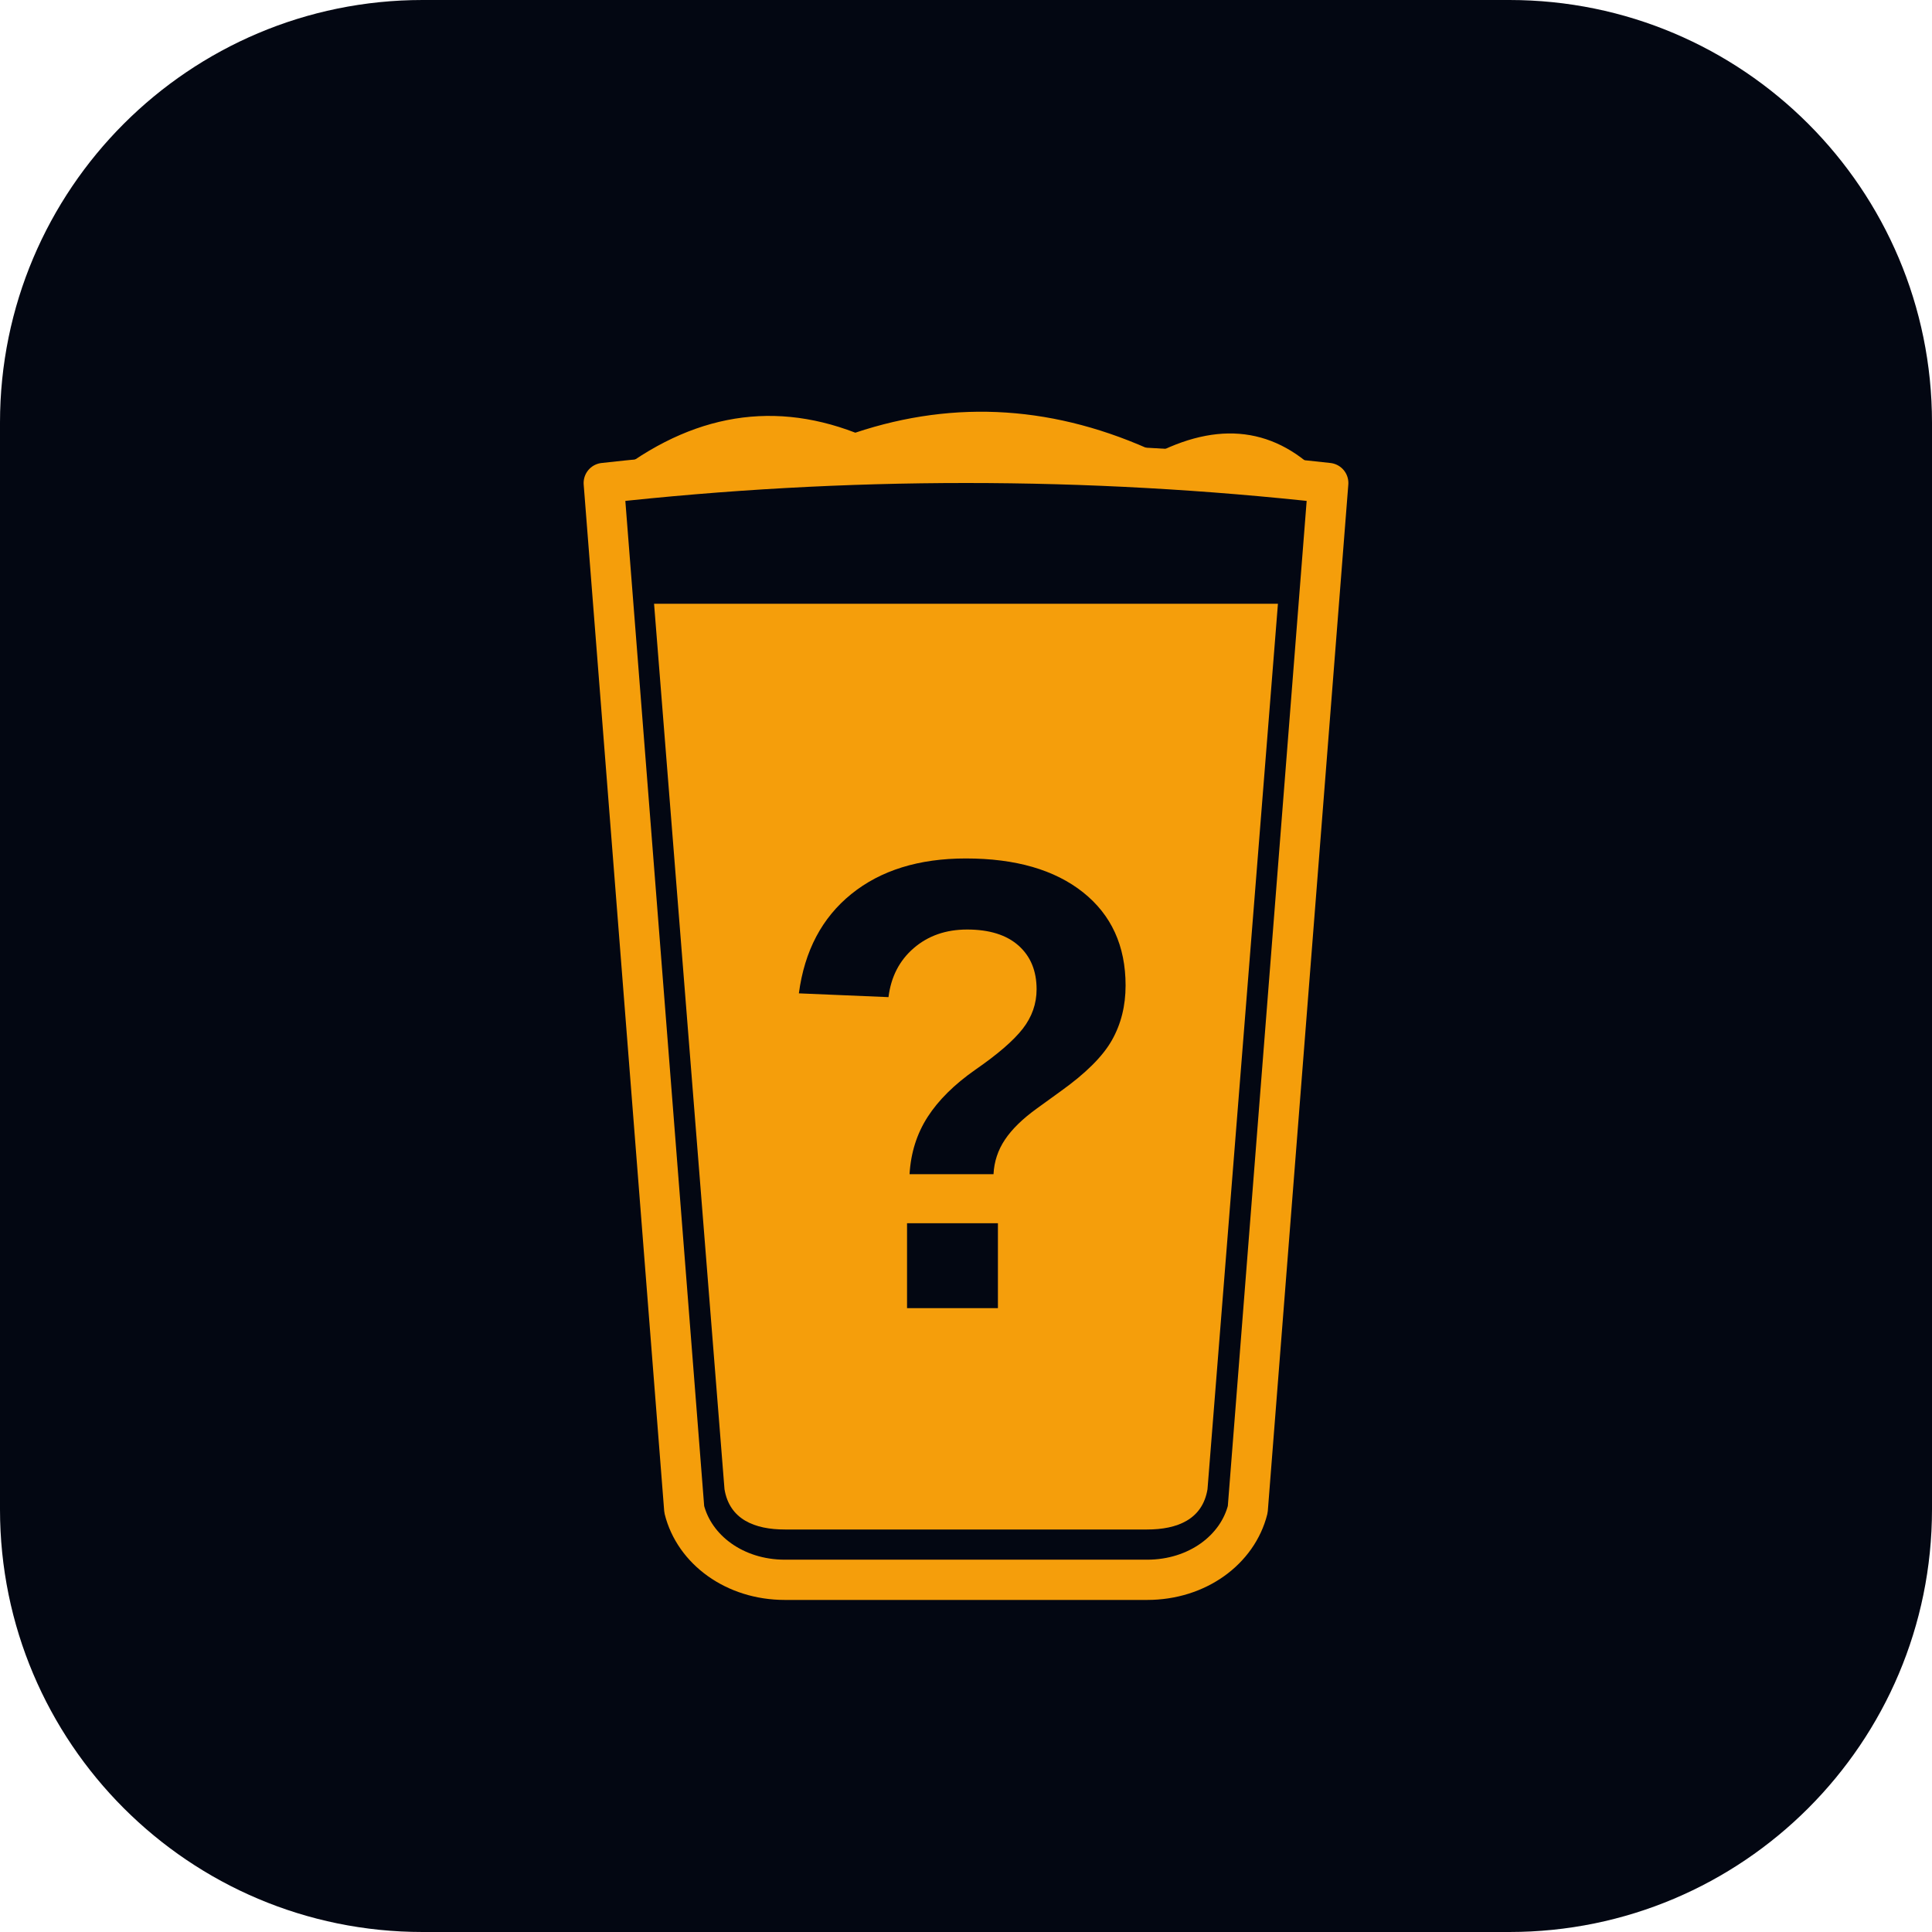
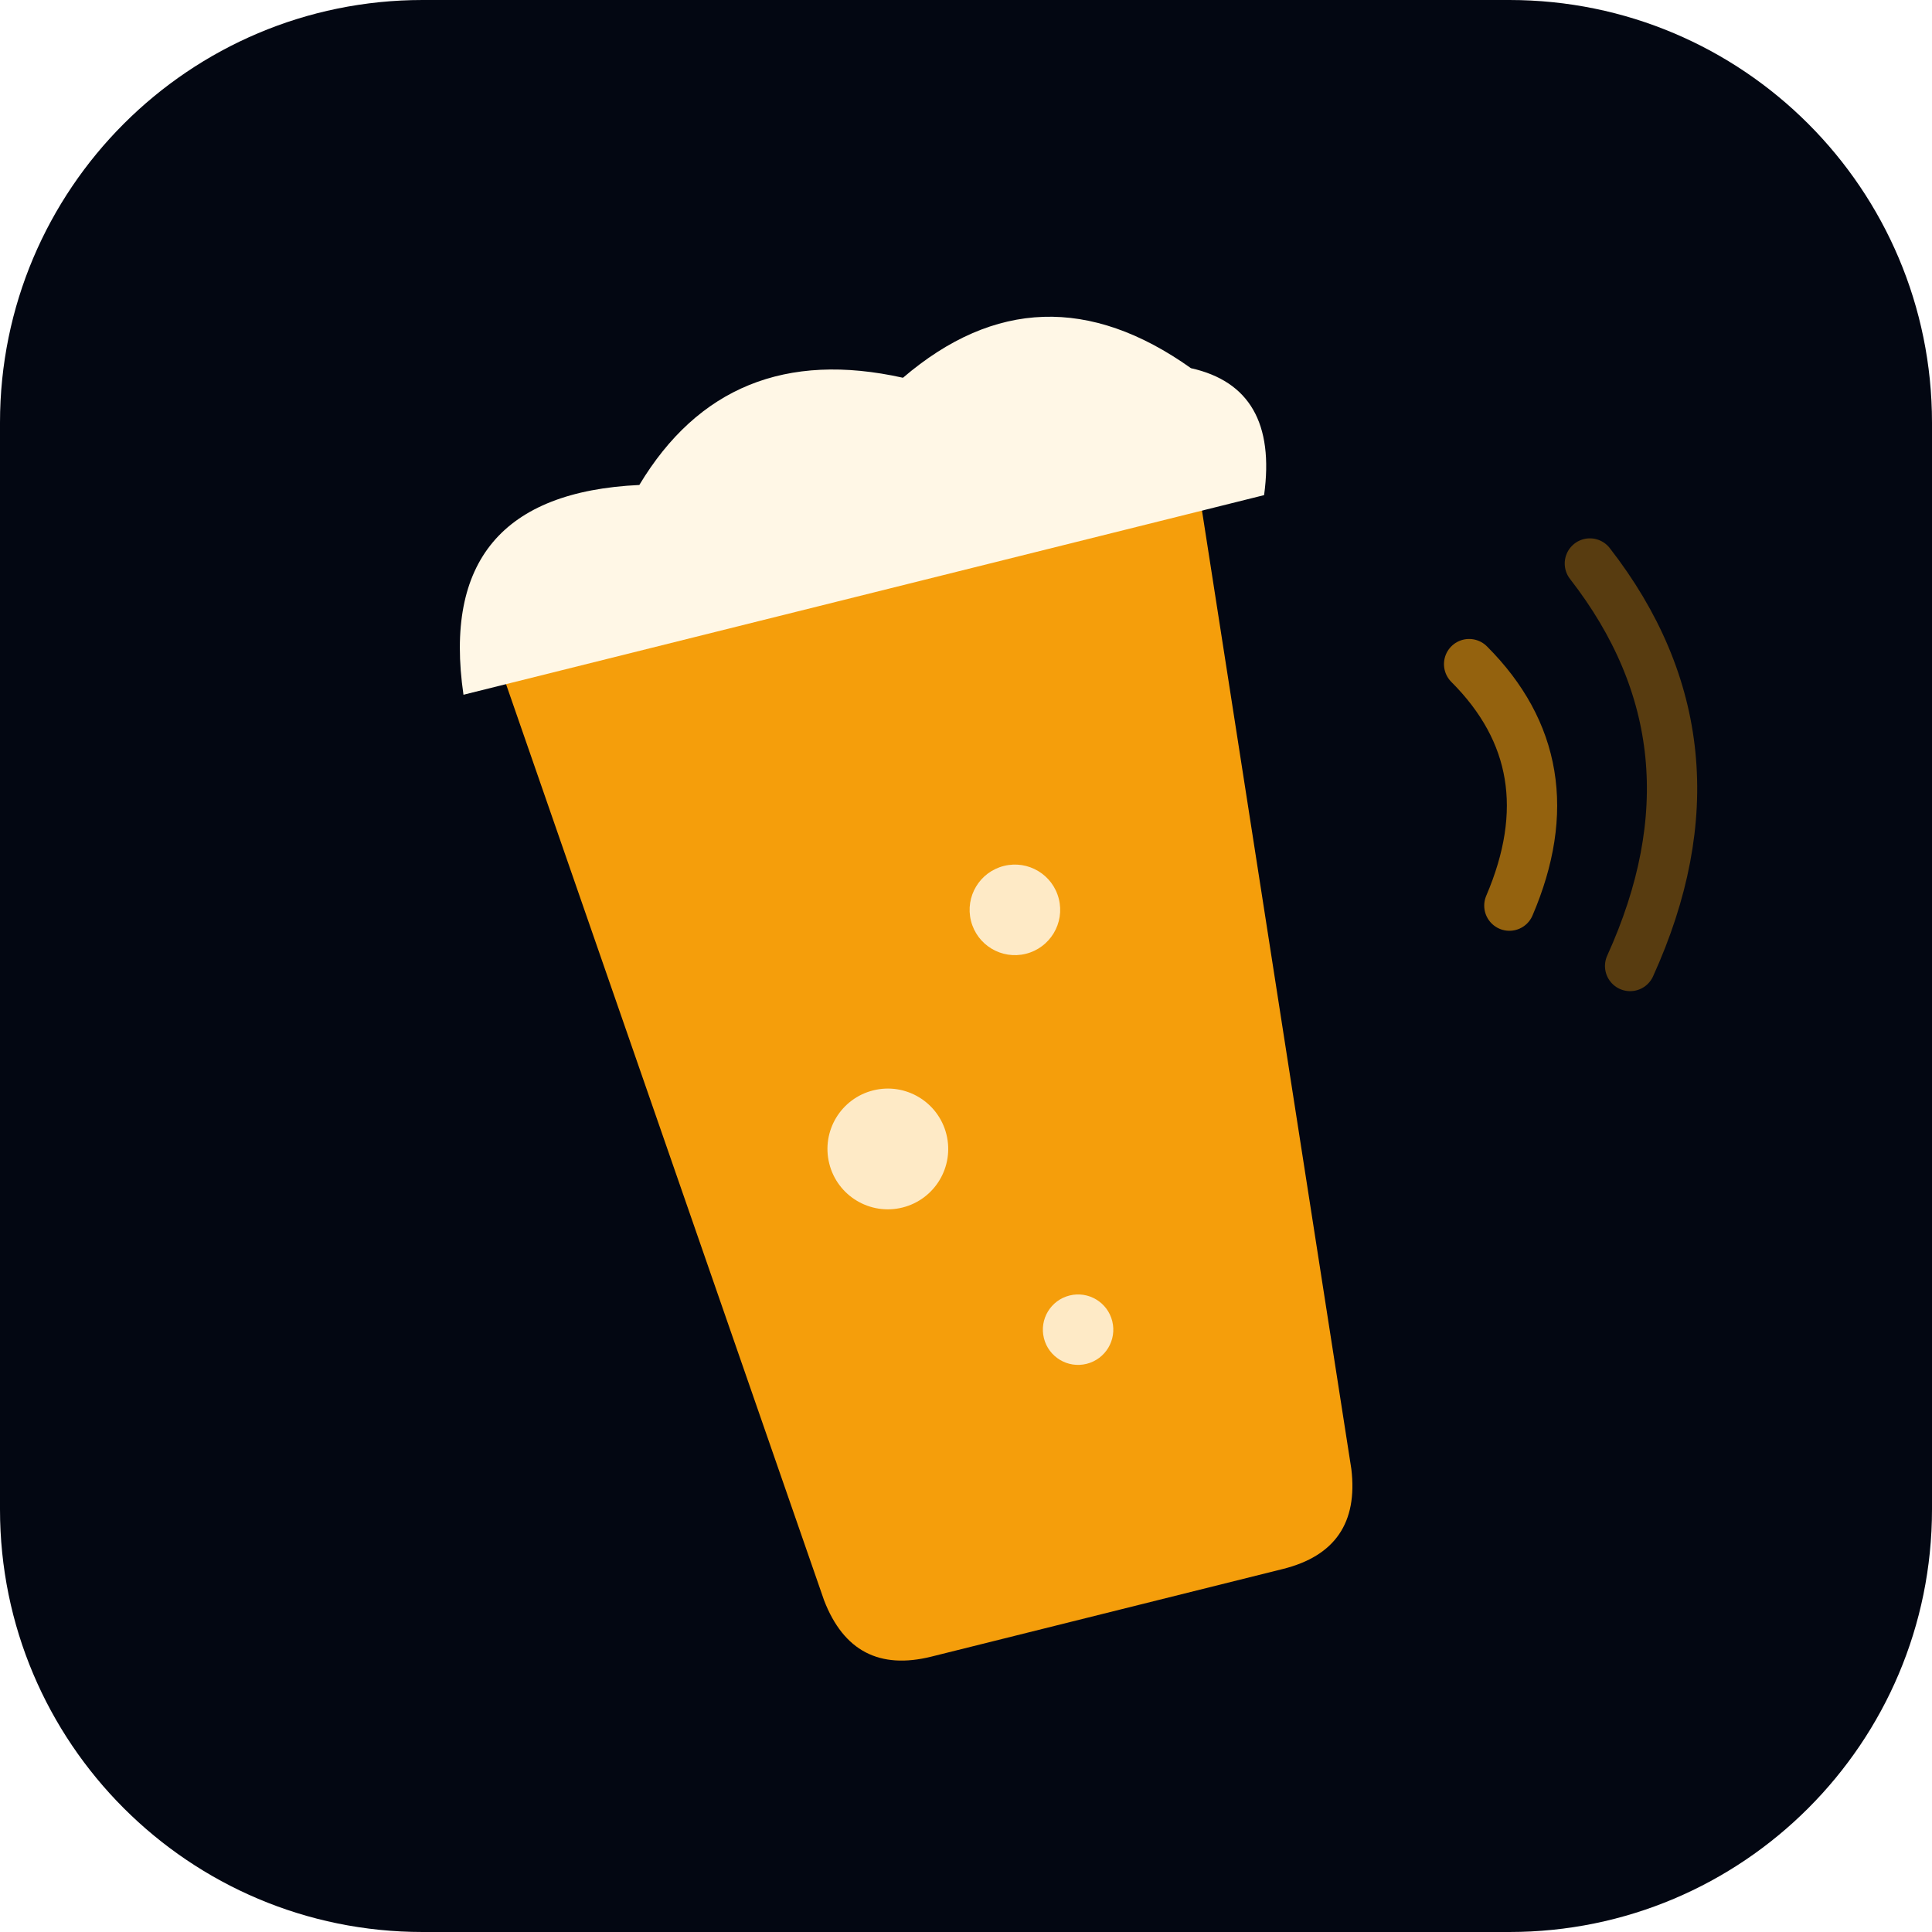
<svg xmlns="http://www.w3.org/2000/svg" viewBox="0 0 192 192" width="100%" height="100%">
  <rect width="192" height="192" rx="42" fill="#030712" />
-   <path d="M 60 48 Q 96 44 132 48 L 124 150 C 123 154 119 157 114 157 L 78 157 C 73 157 69 154 68 150 Z" fill="none" stroke="#f59e0b" stroke-width="4" stroke-linejoin="round" />
-   <path d="M 60 48 Q 72 38 85 43 Q 100 38 115 45 Q 125 40 132 48 Z" fill="#f59e0b" />
-   <path d="M 65 60 L 127 60 L 120 148 C 119.5 151 117 152 114 152 L 78 152 C 75 152 72.5 151 72 148 Z" fill="#f59e0b" />
-   <text x="96" y="130" text-anchor="middle" font-family="Arial, sans-serif" font-size="64" font-weight="900" fill="#030712">?</text>
+   <g transform="rotate(-14 96 104)">
+     <path d="M60 54L132 54L123 154Q122 162 114 162L78 162Q70 162 69 154Z" fill="#f59e0b" />
+     <path d="M56 58Q58 38 78 42Q90 30 106 38Q122 30 134 44Q142 48 138 58Z" fill="#fff7e6" />
+     <circle cx="86" cy="112" r="6" fill="#fff7e6" opacity="0.85" />
+     <circle cx="104" cy="92" r="4.5" fill="#fff7e6" opacity="0.85" />
+     <circle cx="100" cy="134" r="3.5" fill="#fff7e6" opacity="0.85" />
+   </g>
+   <path d="M146 66Q156 76 150 90" fill="none" stroke="#f59e0b" stroke-width="5" stroke-linecap="round" opacity="0.6" />
+   <path d="M158 56Q172 74 162 96" fill="none" stroke="#f59e0b" stroke-width="5" stroke-linecap="round" opacity="0.35" />
</svg>
